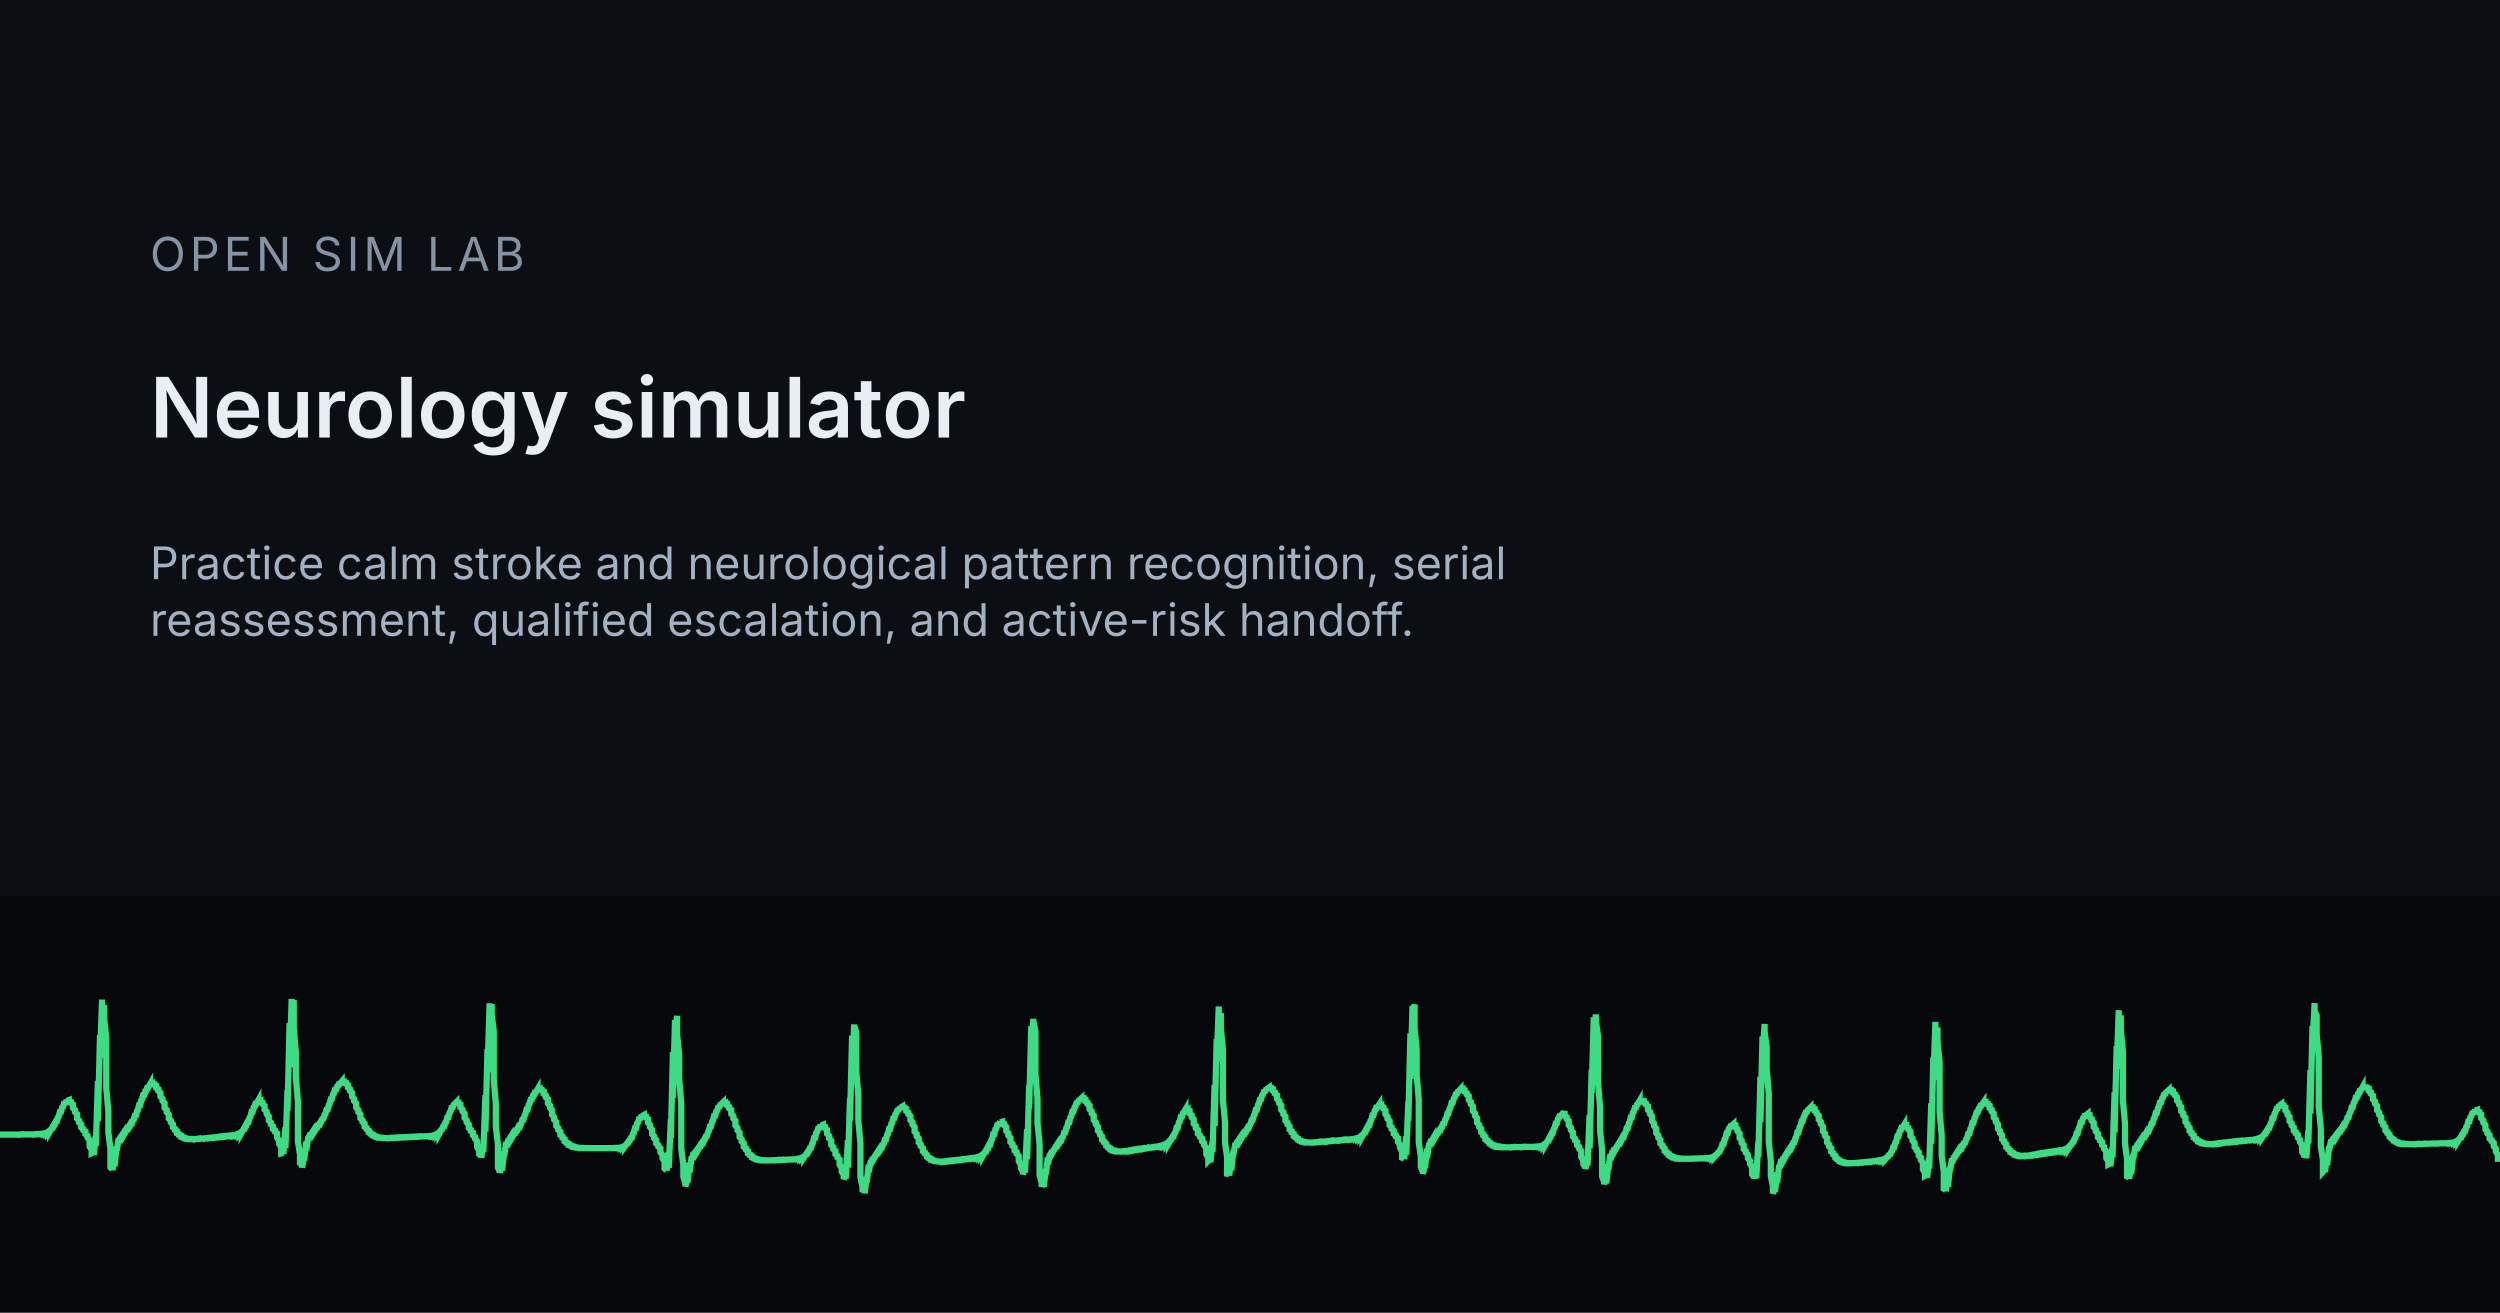
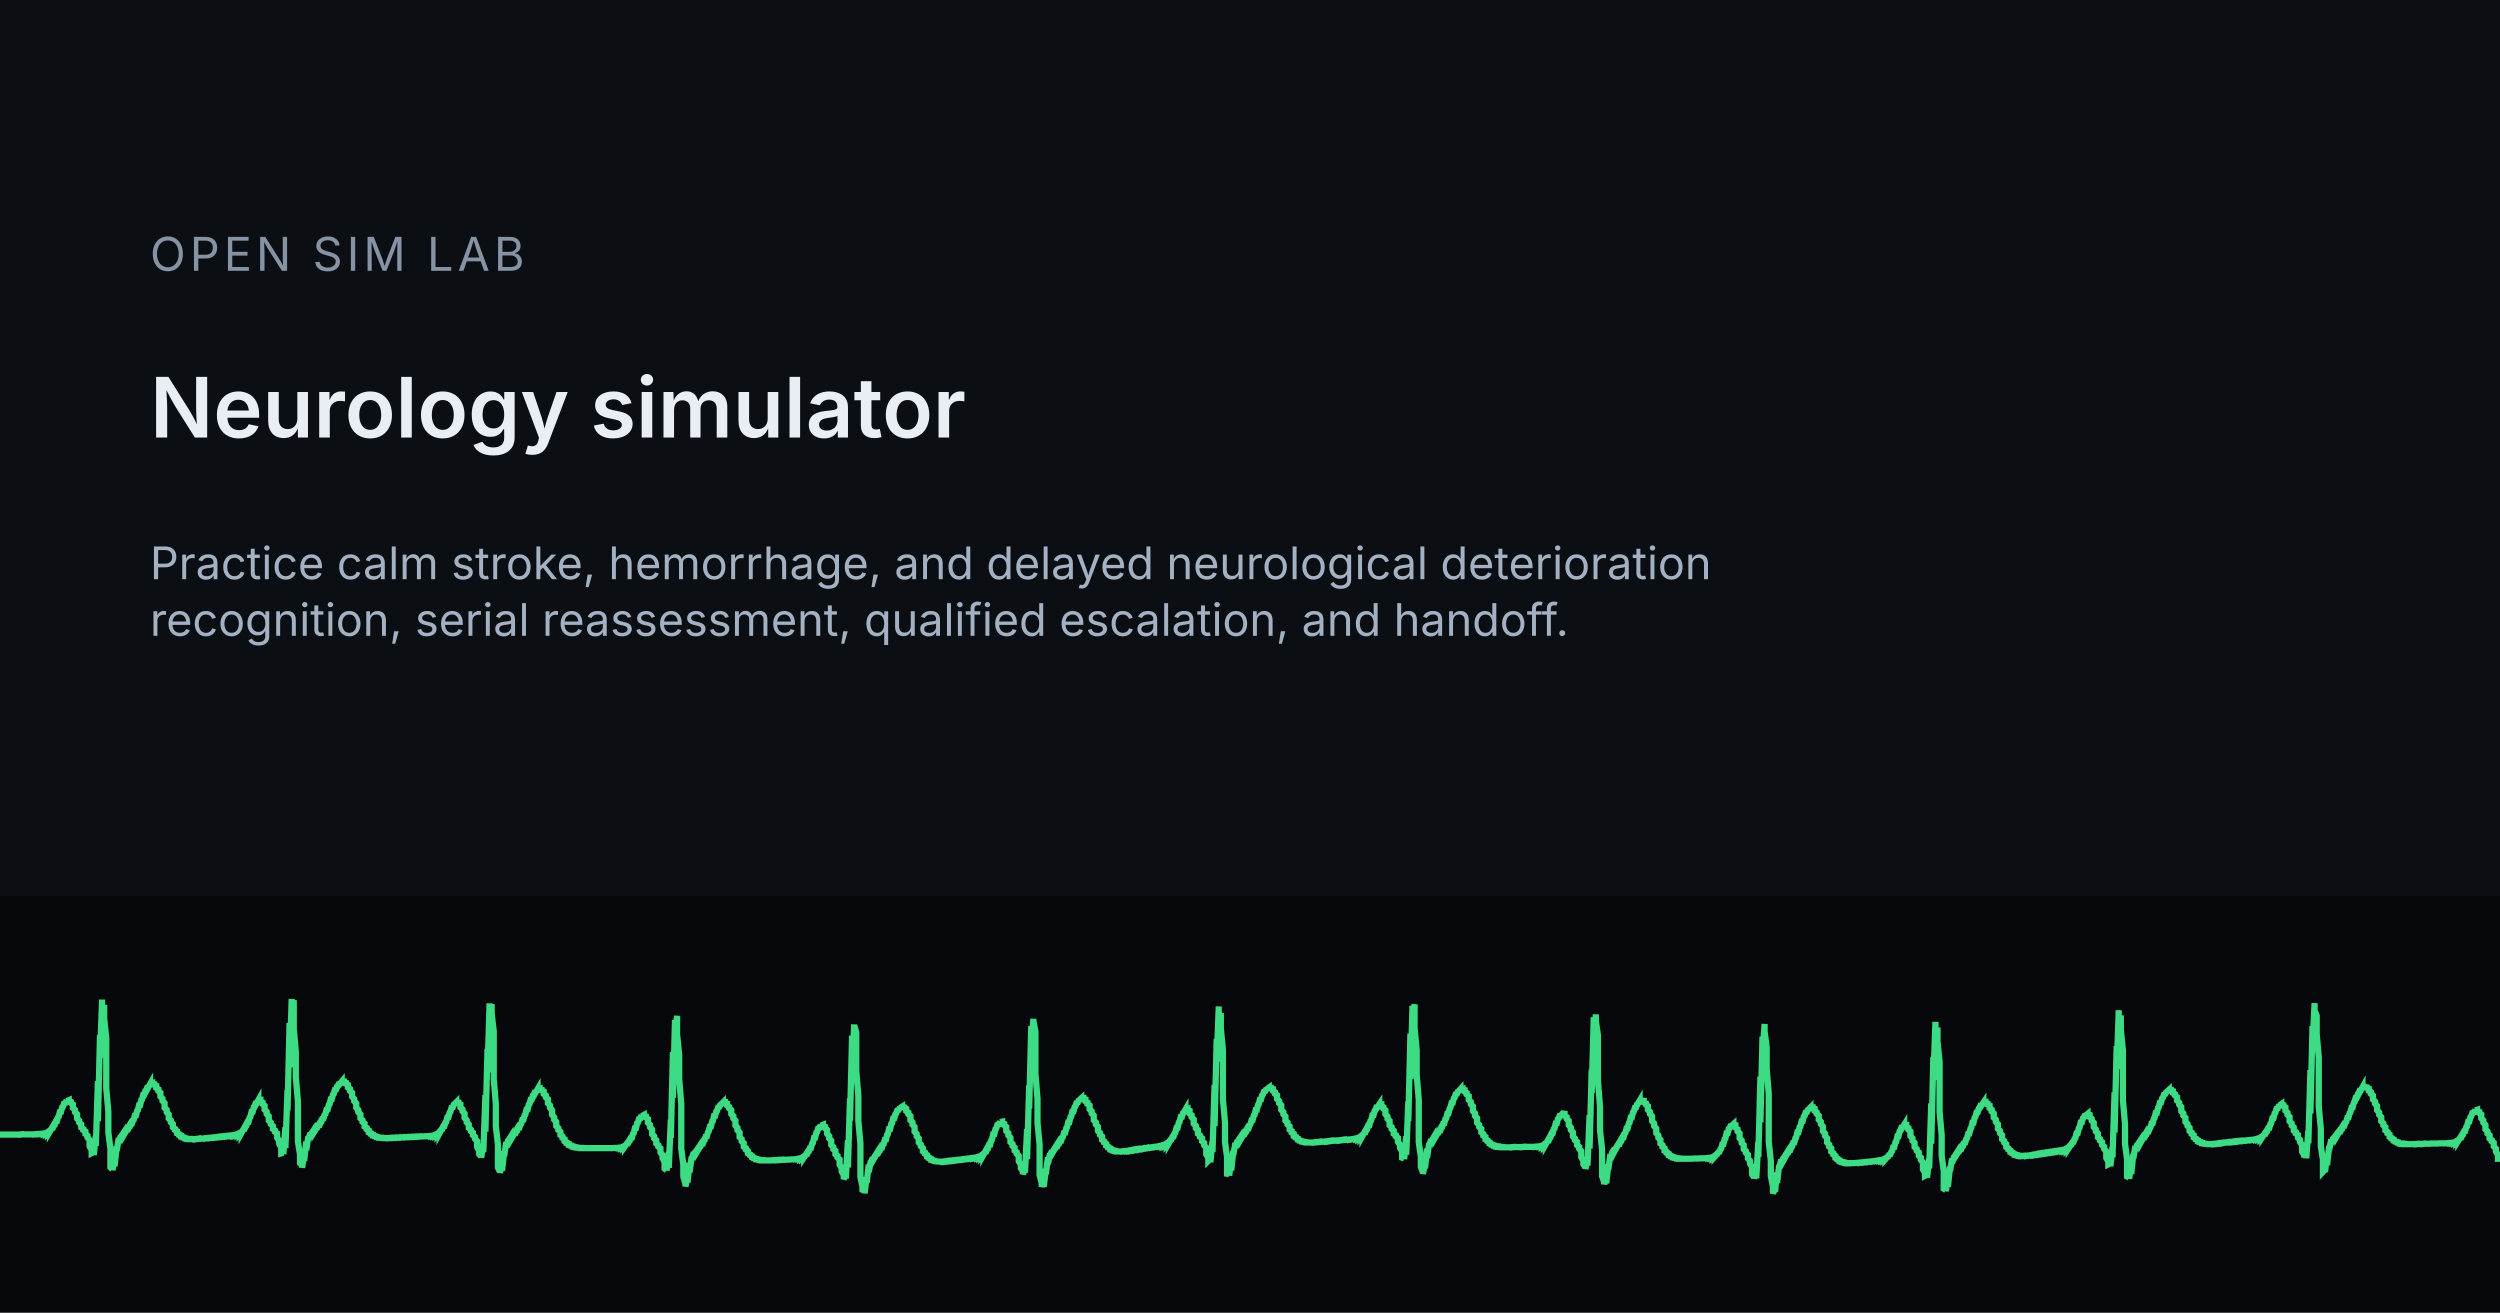
<svg xmlns="http://www.w3.org/2000/svg" width="1200" height="630" viewBox="0 0 1200 630">
  <rect width="1200" height="630" fill="#0B0F14" />
  <rect x="0" y="430" width="1200" height="200" fill="#06080B" />
  <g transform="translate(0 455)">
    <path d="M0 89.6 L0 89.6 L1 89.6 L1 89.6 L2 89.6 L2 89.6 L3 89.6 L3 89.6 L4 89.6 L4 89.6 L5 89.6 L5 89.6 L6 89.6 L6 89.6 L7 89.6 L7 89.6 L8 89.6 L8 89.6 L9 89.6 L9 89.6 L10 89.5 L10 89.6 L11 89.5 L11 89.5 L12 89.5 L12 89.5 L13 89.5 L13 89.5 L14 89.5 L14 89.5 L15 89.5 L15 89.5 L16 89.5 L16 89.5 L17 89.4 L17 89.5 L18 89.4 L18 89.4 L19 89.3 L19 89.4 L20 89.3 L20 89.3 L21 89.1 L21 89.2 L22 88.8 L22 89.0 L23 88.3 L23 88.7 L24 87.6 L24 88.0 L25 86.3 L25 87.2 L26 85.0 L26 85.7 L27 82.6 L27 84.2 L28 80.7 L28 81.6 L29 77.7 L29 79.7 L30 75.9 L30 76.8 L31 73.9 L31 75.1 L32 73.2 L32 73.5 L33 73.1 L33 73.5 L34 73.9 L34 74.4 L35 75.1 L35 76.8 L36 77.8 L36 78.8 L37 79.8 L37 81.9 L38 82.9 L38 83.8 L39 84.7 L39 86.2 L40 86.9 L40 87.5 L41 88.1 L41 89.3 L42 90.1 L42 91.0 L43 92.2 L43 95.3 L44 97.0 L44 98.5 L45 98.0 L45 99.4 L46 90.1 L46 95.0 L47 63.9 L47 83.2 L48 41.8 L48 52.7 L49 24.8 L49 32.7 L50 27.4 L50 33.8 L51 43.4 L51 67.2 L52 78.6 L52 88.5 L53 96.4 L53 105.3 L54 106.3 L54 106.7 L55 99.9 L55 104.8 L56 95.3 L56 97.4 L57 91.3 L57 93.5 L58 90.2 L58 90.7 L59 89.2 L59 89.8 L60 88.4 L60 88.8 L61 87.1 L61 88.0 L62 85.9 L62 86.5 L63 83.9 L63 85.3 L64 82.2 L64 83.1 L65 79.5 L65 81.4 L66 77.5 L66 78.5 L67 74.4 L67 76.5 L68 72.3 L68 73.4 L69 69.5 L69 71.4 L70 67.9 L70 68.7 L71 66.2 L71 67.3 L72 65.5 L72 65.7 L73 65.2 L73 65.3 L74 65.4 L74 65.7 L75 66.1 L75 67.2 L76 67.8 L76 68.6 L77 69.5 L77 71.3 L78 72.4 L78 73.4 L79 74.5 L79 76.7 L80 77.7 L80 78.8 L81 79.9 L81 81.9 L82 82.8 L82 83.7 L83 84.6 L83 86.1 L84 86.8 L84 87.4 L85 88.0 L85 89.0 L86 89.4 L86 89.8 L87 90.1 L87 90.7 L88 90.9 L88 91.1 L89 91.3 L89 91.5 L90 91.6 L90 91.7 L91 91.7 L91 91.8 L92 91.8 L92 91.8 L93 91.8 L93 91.8 L94 91.7 L94 91.8 L95 91.6 L95 91.7 L96 91.6 L96 91.6 L97 91.5 L97 91.5 L98 91.4 L98 91.4 L99 91.3 L99 91.4 L100 91.2 L100 91.2 L101 91.1 L101 91.2 L102 91.0 L102 91.0 L103 90.9 L103 91.0 L104 90.8 L104 90.9 L105 90.7 L105 90.8 L106 90.6 L106 90.7 L107 90.5 L107 90.6 L108 90.4 L108 90.5 L109 90.3 L109 90.4 L110 90.2 L110 90.3 L111 90.1 L111 90.2 L112 90.0 L112 90.1 L113 89.7 L113 89.9 L114 89.5 L114 89.6 L115 88.9 L115 89.3 L116 88.2 L116 88.6 L117 86.8 L117 87.8 L118 85.4 L118 86.1 L119 82.8 L119 84.6 L120 80.8 L120 81.8 L121 77.6 L121 79.7 L122 75.7 L122 76.6 L123 73.7 L123 74.9 L124 73.1 L124 73.3 L125 73.1 L125 73.7 L126 74.2 L126 74.9 L127 75.7 L127 77.6 L128 78.6 L128 79.7 L129 80.8 L129 82.8 L130 83.8 L130 84.6 L131 85.5 L131 86.9 L132 87.6 L132 88.3 L133 89.0 L133 91.1 L134 92.5 L134 94.1 L135 95.8 L135 98.6 L136 98.3 L136 99.0 L137 86.1 L137 96.1 L138 68.3 L138 78.1 L139 36.0 L139 57.3 L140 24.5 L140 28.4 L141 25.1 L141 38.8 L142 49.9 L142 62.0 L143 73.8 L143 92.9 L144 99.2 L144 103.3 L145 104.3 L145 105.5 L146 99.7 L146 102.2 L147 93.0 L147 97.1 L148 90.5 L148 91.6 L149 88.9 L149 89.8 L150 88.3 L150 88.6 L151 87.3 L151 88.0 L152 86.4 L152 86.9 L153 84.8 L153 85.9 L154 83.5 L154 84.2 L155 81.2 L155 82.8 L156 79.5 L156 80.4 L157 76.7 L157 78.6 L158 74.7 L158 75.7 L159 71.6 L159 73.6 L160 69.7 L160 70.7 L161 67.2 L161 68.9 L162 65.9 L162 66.5 L163 64.6 L163 65.4 L164 64.2 L164 64.3 L165 64.2 L165 64.4 L166 64.7 L166 65.2 L167 65.7 L167 67.0 L168 67.7 L168 68.6 L169 69.5 L169 71.4 L170 72.5 L170 73.5 L171 74.6 L171 76.7 L172 77.8 L172 78.8 L173 79.9 L173 81.8 L174 82.7 L174 83.5 L175 84.3 L175 85.8 L176 86.4 L176 87.0 L177 87.6 L177 88.5 L178 88.9 L178 89.3 L179 89.6 L179 90.1 L180 90.3 L180 90.5 L181 90.7 L181 90.9 L182 91.0 L182 91.1 L183 91.1 L183 91.2 L184 91.3 L184 91.3 L185 91.3 L185 91.3 L186 91.3 L186 91.3 L187 91.2 L187 91.3 L188 91.2 L188 91.2 L189 91.1 L189 91.2 L190 91.1 L190 91.1 L191 91.0 L191 91.1 L192 91.0 L192 91.0 L193 90.9 L193 91.0 L194 90.9 L194 90.9 L195 90.8 L195 90.9 L196 90.8 L196 90.8 L197 90.7 L197 90.8 L198 90.7 L198 90.7 L199 90.6 L199 90.7 L200 90.6 L200 90.6 L201 90.5 L201 90.6 L202 90.5 L202 90.5 L203 90.5 L203 90.5 L204 90.4 L204 90.4 L205 90.4 L205 90.4 L206 90.3 L206 90.3 L207 90.2 L207 90.3 L208 90.0 L208 90.1 L209 89.6 L209 89.9 L210 89.2 L210 89.4 L211 88.2 L211 88.9 L212 87.1 L212 87.7 L213 85.0 L213 86.5 L214 83.3 L214 84.2 L215 80.3 L215 82.3 L216 78.3 L216 79.3 L217 75.8 L217 77.4 L218 74.6 L218 75.1 L219 74.1 L219 74.3 L220 74.3 L220 74.6 L221 75.1 L221 76.6 L222 77.5 L222 78.4 L223 79.5 L223 81.6 L224 82.7 L224 83.7 L225 84.7 L225 86.4 L226 87.2 L226 87.9 L227 88.6 L227 89.9 L228 90.7 L228 91.6 L229 92.7 L229 95.6 L230 97.4 L230 99.0 L231 100.1 L231 100.7 L232 94.1 L232 98.0 L233 70.6 L233 88.2 L234 48.5 L234 59.7 L235 26.6 L235 38.3 L236 27.0 L236 31.6 L237 40.0 L237 63.0 L238 74.9 L238 85.6 L239 94.4 L239 105.4 L240 107.6 L240 108.0 L241 102.4 L241 106.9 L242 97.6 L242 99.9 L243 93.2 L243 95.7 L244 91.9 L244 92.5 L245 90.9 L245 91.5 L246 90.2 L246 90.6 L247 88.9 L247 89.8 L248 87.8 L248 88.4 L249 85.8 L249 87.2 L250 84.2 L250 85.0 L251 81.5 L251 83.4 L252 79.6 L252 80.6 L253 76.5 L253 78.6 L254 74.5 L254 75.5 L255 71.8 L255 73.6 L256 70.2 L256 71.0 L257 68.5 L257 69.6 L258 67.9 L258 68.2 L259 67.8 L259 67.9 L260 68.1 L260 68.4 L261 68.9 L261 70.1 L262 70.8 L262 71.7 L263 72.6 L263 74.6 L264 75.6 L264 76.7 L265 77.9 L265 80.1 L266 81.3 L266 82.4 L267 83.5 L267 85.5 L268 86.5 L268 87.4 L269 88.3 L269 89.8 L270 90.5 L270 91.2 L271 91.8 L271 92.8 L272 93.3 L272 93.7 L273 94.0 L273 94.6 L274 94.8 L274 95.0 L275 95.2 L275 95.5 L276 95.6 L276 95.7 L277 95.8 L277 95.9 L278 96.0 L278 96.0 L279 96.0 L279 96.1 L280 96.1 L280 96.1 L281 96.1 L281 96.1 L282 96.1 L282 96.1 L283 96.1 L283 96.1 L284 96.1 L284 96.1 L285 96.1 L285 96.1 L286 96.1 L286 96.1 L287 96.1 L287 96.1 L288 96.1 L288 96.1 L289 96.1 L289 96.1 L290 96.1 L290 96.1 L291 96.1 L291 96.1 L292 96.1 L292 96.1 L293 96.1 L293 96.1 L294 96.1 L294 96.1 L295 96.0 L295 96.0 L296 96.0 L296 96.0 L297 95.9 L297 96.0 L298 95.8 L298 95.9 L299 95.4 L299 95.7 L300 94.9 L300 95.2 L301 93.8 L301 94.6 L302 92.7 L302 93.3 L303 90.5 L303 92.1 L304 88.6 L304 89.6 L305 85.5 L305 87.6 L306 83.5 L306 84.5 L307 81.2 L307 82.7 L308 80.3 L308 80.7 L309 80.2 L309 80.4 L310 80.8 L310 81.4 L311 82.1 L311 83.9 L312 84.9 L312 86.0 L313 87.2 L313 89.4 L314 90.4 L314 91.4 L315 92.3 L315 93.9 L316 94.7 L316 95.4 L317 96.2 L317 98.1 L318 99.4 L318 100.9 L319 102.6 L319 105.9 L320 106.8 L320 106.9 L321 98.0 L321 105.6 L322 82.4 L322 91.2 L323 50.0 L323 72.0 L324 34.6 L324 40.8 L325 32.6 L325 41.5 L326 51.2 L326 62.8 L327 74.9 L327 96.3 L328 104.2 L328 109.8 L329 113.1 L329 114.5 L330 110.3 L330 112.6 L331 103.1 L331 107.7 L332 100.2 L332 101.4 L333 98.1 L333 99.3 L334 97.4 L334 97.8 L335 96.3 L335 97.1 L336 95.4 L336 95.9 L337 93.6 L337 94.9 L338 92.2 L338 92.9 L339 89.7 L339 91.4 L340 87.8 L340 88.7 L341 84.7 L341 86.8 L342 82.6 L342 83.7 L343 79.6 L343 81.6 L344 77.8 L344 78.7 L345 75.7 L345 77.0 L346 74.7 L346 75.2 L347 74.2 L347 74.4 L348 74.2 L348 74.4 L349 74.7 L349 75.6 L350 76.3 L350 77.0 L351 77.8 L351 79.7 L352 80.7 L352 81.8 L353 82.9 L353 85.2 L354 86.4 L354 87.5 L355 88.6 L355 90.8 L356 91.8 L356 92.8 L357 93.7 L357 95.4 L358 96.1 L358 96.8 L359 97.5 L359 98.6 L360 99.1 L360 99.5 L361 99.9 L361 100.5 L362 100.8 L362 101.0 L363 101.2 L363 101.5 L364 101.6 L364 101.7 L365 101.8 L365 101.9 L366 101.9 L366 102.0 L367 102.0 L367 102.0 L368 102.0 L368 102.0 L369 102.0 L369 102.0 L370 102.0 L370 102.0 L371 101.9 L371 101.9 L372 101.9 L372 101.9 L373 101.8 L373 101.9 L374 101.8 L374 101.8 L375 101.7 L375 101.8 L376 101.7 L376 101.7 L377 101.7 L377 101.7 L378 101.6 L378 101.6 L379 101.6 L379 101.6 L380 101.5 L380 101.5 L381 101.5 L381 101.5 L382 101.4 L382 101.4 L383 101.2 L383 101.3 L384 101.1 L384 101.2 L385 100.6 L385 100.9 L386 100.1 L386 100.4 L387 98.9 L387 99.8 L388 97.7 L388 98.3 L389 95.3 L389 97.0 L390 93.3 L390 94.3 L391 90.1 L391 92.2 L392 88.0 L392 89.0 L393 85.7 L393 87.1 L394 85.0 L394 85.3 L395 84.9 L395 85.3 L396 85.8 L396 86.5 L397 87.3 L397 89.2 L398 90.3 L398 91.4 L399 92.5 L399 94.6 L400 95.6 L400 96.6 L401 97.4 L401 99.0 L402 99.8 L402 100.6 L403 101.5 L403 104.0 L404 105.6 L404 107.3 L405 109.0 L405 111.0 L406 108.9 L406 110.7 L407 92.3 L407 105.4 L408 72.2 L408 82.9 L409 42.1 L409 60.9 L410 36.7 L410 37.2 L411 40.6 L411 59.0 L412 70.9 L412 82.9 L413 93.9 L413 110.0 L414 114.7 L414 117.2 L415 115.0 L415 117.8 L416 110.0 L416 112.6 L417 104.0 L417 107.6 L418 102.1 L418 102.9 L419 100.7 L419 101.5 L420 99.9 L420 100.3 L421 98.6 L421 99.5 L422 97.5 L422 98.1 L423 95.5 L423 96.9 L424 93.8 L424 94.7 L425 91.1 L425 93.0 L426 89.0 L426 90.1 L427 85.8 L427 88.0 L428 83.7 L428 84.8 L429 80.8 L429 82.7 L430 79.1 L430 79.9 L431 77.2 L431 78.4 L432 76.5 L432 76.8 L433 76.2 L433 76.3 L434 76.5 L434 76.7 L435 77.2 L435 78.3 L436 79.0 L436 79.8 L437 80.7 L437 82.7 L438 83.7 L438 84.8 L439 85.9 L439 88.2 L440 89.3 L440 90.4 L441 91.4 L441 93.4 L442 94.4 L442 95.2 L443 96.1 L443 97.6 L444 98.2 L444 98.8 L445 99.4 L445 100.3 L446 100.7 L446 101.0 L447 101.3 L447 101.8 L448 102.0 L448 102.1 L449 102.3 L449 102.4 L450 102.5 L450 102.5 L451 102.6 L451 102.6 L452 102.6 L452 102.6 L453 102.5 L453 102.6 L454 102.4 L454 102.5 L455 102.3 L455 102.4 L456 102.2 L456 102.3 L457 102.1 L457 102.2 L458 102.0 L458 102.1 L459 101.9 L459 102.0 L460 101.8 L460 101.8 L461 101.6 L461 101.7 L462 101.5 L462 101.6 L463 101.4 L463 101.5 L464 101.3 L464 101.3 L465 101.1 L465 101.2 L466 101.0 L466 101.1 L467 100.9 L467 101.0 L468 100.7 L468 100.8 L469 100.5 L469 100.7 L470 100.2 L470 100.4 L471 99.6 L471 100.1 L472 99.0 L472 99.4 L473 97.6 L473 98.6 L474 96.3 L474 97.0 L475 93.7 L475 95.5 L476 91.6 L476 92.6 L477 88.3 L477 90.5 L478 86.3 L478 87.2 L479 84.1 L479 85.4 L480 83.4 L480 83.6 L481 83.4 L481 83.9 L482 84.4 L482 85.1 L483 85.9 L483 87.9 L484 88.9 L484 90.0 L485 91.1 L485 93.2 L486 94.1 L486 95.0 L487 95.8 L487 97.3 L488 98.0 L488 98.8 L489 99.8 L489 102.4 L490 104.0 L490 105.7 L491 107.3 L491 108.7 L492 105.6 L492 107.9 L493 87.0 L493 101.4 L494 66.0 L494 77.1 L495 37.5 L495 54.8 L496 34.0 L496 34.9 L497 40.2 L497 60.3 L498 72.4 L498 84.1 L499 94.4 L499 109.0 L500 112.9 L500 114.7 L501 111.2 L501 114.7 L502 106.1 L502 108.6 L503 100.5 L503 103.8 L504 98.7 L504 99.5 L505 97.4 L505 98.2 L506 96.6 L506 97.0 L507 95.3 L507 96.2 L508 94.2 L508 94.8 L509 92.2 L509 93.6 L510 90.6 L510 91.4 L511 87.8 L511 89.7 L512 85.8 L512 86.8 L513 82.6 L513 84.8 L514 80.5 L514 81.6 L515 77.5 L515 79.5 L516 75.7 L516 76.6 L517 73.6 L517 74.9 L518 72.7 L518 73.1 L519 72.2 L519 72.4 L520 72.2 L520 72.4 L521 72.7 L521 73.6 L522 74.2 L522 74.9 L523 75.6 L523 77.4 L524 78.4 L524 79.4 L525 80.4 L525 82.6 L526 83.7 L526 84.7 L527 85.8 L527 87.8 L528 88.8 L528 89.7 L529 90.5 L529 92.1 L530 92.8 L530 93.4 L531 94.0 L531 95.0 L532 95.5 L532 95.9 L533 96.2 L533 96.8 L534 97.0 L534 97.2 L535 97.3 L535 97.5 L536 97.6 L536 97.7 L537 97.7 L537 97.7 L538 97.7 L538 97.7 L539 97.6 L539 97.7 L540 97.6 L540 97.6 L541 97.4 L541 97.5 L542 97.3 L542 97.4 L543 97.1 L543 97.3 L544 97.0 L544 97.1 L545 96.8 L545 97.0 L546 96.7 L546 96.8 L547 96.6 L547 96.7 L548 96.4 L548 96.5 L549 96.3 L549 96.4 L550 96.1 L550 96.2 L551 96.0 L551 96.1 L552 95.9 L552 95.9 L553 95.7 L553 95.8 L554 95.6 L554 95.6 L555 95.4 L555 95.5 L556 95.3 L556 95.3 L557 95.0 L557 95.2 L558 94.9 L558 95.0 L559 94.4 L559 94.7 L560 94.0 L560 94.3 L561 93.1 L561 93.8 L562 92.1 L562 92.6 L563 90.1 L563 91.5 L564 88.4 L564 89.3 L565 85.3 L565 87.4 L566 83.1 L566 84.2 L567 80.1 L567 82.1 L568 78.7 L568 79.3 L569 77.6 L569 78.1 L570 77.6 L570 77.9 L571 78.2 L571 79.5 L572 80.3 L572 81.3 L573 82.3 L573 84.4 L574 85.4 L574 86.5 L575 87.4 L575 89.2 L576 90.0 L576 90.7 L577 91.4 L577 92.8 L578 93.6 L578 94.7 L579 95.9 L579 99.1 L580 100.8 L580 102.2 L581 101.2 L581 102.9 L582 92.7 L582 97.9 L583 65.7 L583 85.5 L584 43.7 L584 54.5 L585 28.1 L585 34.9 L586 31.3 L586 38.6 L587 48.8 L587 72.7 L588 83.8 L588 93.2 L589 100.5 L589 108.4 L590 108.6 L590 109.3 L591 101.8 L591 106.8 L592 97.3 L592 99.4 L593 93.6 L593 95.7 L594 92.5 L594 93.0 L595 91.5 L595 92.2 L596 90.7 L596 91.1 L597 89.4 L597 90.3 L598 88.2 L598 88.8 L599 86.1 L599 87.6 L600 84.5 L600 85.3 L601 81.8 L601 83.6 L602 79.8 L602 80.8 L603 76.7 L603 78.8 L604 74.7 L604 75.7 L605 71.8 L605 73.7 L606 70.1 L606 70.9 L607 68.2 L607 69.4 L608 67.4 L608 67.8 L609 67.1 L609 67.2 L610 67.2 L610 67.4 L611 67.7 L611 68.6 L612 69.3 L612 70.0 L613 70.7 L613 72.5 L614 73.5 L614 74.5 L615 75.5 L615 77.7 L616 78.8 L616 79.8 L617 80.9 L617 82.9 L618 83.8 L618 84.7 L619 85.6 L619 87.2 L620 87.9 L620 88.6 L621 89.2 L621 90.3 L622 90.7 L622 91.1 L623 91.5 L623 92.1 L624 92.4 L624 92.6 L625 92.8 L625 93.0 L626 93.1 L626 93.2 L627 93.3 L627 93.4 L628 93.4 L628 93.4 L629 93.4 L629 93.4 L630 93.4 L630 93.4 L631 93.3 L631 93.4 L632 93.3 L632 93.3 L633 93.1 L633 93.2 L634 93.1 L634 93.1 L635 93.0 L635 93.0 L636 92.9 L636 92.9 L637 92.8 L637 92.9 L638 92.7 L638 92.8 L639 92.6 L639 92.7 L640 92.6 L640 92.6 L641 92.5 L641 92.5 L642 92.4 L642 92.4 L643 92.3 L643 92.4 L644 92.2 L644 92.3 L645 92.1 L645 92.2 L646 92.1 L646 92.1 L647 92.0 L647 92.0 L648 91.9 L648 92.0 L649 91.8 L649 91.9 L650 91.7 L650 91.7 L651 91.4 L651 91.6 L652 91.2 L652 91.3 L653 90.5 L653 91.0 L654 89.9 L654 90.2 L655 88.4 L655 89.4 L656 87.0 L656 87.7 L657 84.4 L657 86.2 L658 82.4 L658 83.4 L659 79.3 L659 81.3 L660 77.5 L660 78.3 L661 75.6 L661 76.7 L662 75.2 L662 75.3 L663 75.2 L663 75.8 L664 76.4 L664 77.1 L665 77.9 L665 79.8 L666 80.9 L666 82.0 L667 83.0 L667 85.1 L668 86.0 L668 86.9 L669 87.7 L669 89.2 L670 89.8 L670 90.5 L671 91.2 L671 93.1 L672 94.5 L672 96.0 L673 97.7 L673 100.7 L674 101.1 L674 101.4 L675 90.4 L675 99.3 L676 73.6 L676 83.0 L677 41.1 L677 62.9 L678 27.8 L678 32.7 L679 27.1 L679 38.5 L680 49.0 L680 60.9 L681 72.9 L681 93.2 L682 100.3 L682 105.1 L683 107.7 L683 108.5 L684 103.4 L684 105.8 L685 96.4 L685 100.8 L686 93.7 L686 94.8 L687 91.9 L687 92.9 L688 91.2 L688 91.5 L689 90.1 L689 90.8 L690 89.1 L690 89.6 L691 87.3 L691 88.6 L692 85.9 L692 86.7 L693 83.4 L693 85.1 L694 81.5 L694 82.5 L695 78.5 L695 80.5 L696 76.4 L696 77.4 L697 73.4 L697 75.4 L698 71.6 L698 72.5 L699 69.4 L699 70.8 L700 68.4 L700 68.9 L701 67.8 L701 68.1 L702 67.8 L702 67.9 L703 68.2 L703 69.0 L704 69.6 L704 70.3 L705 71.1 L705 72.9 L706 73.9 L706 75.0 L707 76.0 L707 78.3 L708 79.4 L708 80.6 L709 81.7 L709 83.9 L710 84.9 L710 85.9 L711 86.8 L711 88.5 L712 89.3 L712 90.1 L713 90.7 L713 91.9 L714 92.4 L714 92.8 L715 93.3 L715 93.9 L716 94.2 L716 94.5 L717 94.7 L717 95.0 L718 95.1 L718 95.3 L719 95.3 L719 95.5 L720 95.5 L720 95.6 L721 95.6 L721 95.7 L722 95.7 L722 95.7 L723 95.7 L723 95.7 L724 95.7 L724 95.7 L725 95.7 L725 95.7 L726 95.6 L726 95.7 L727 95.6 L727 95.6 L728 95.6 L728 95.6 L729 95.6 L729 95.6 L730 95.6 L730 95.6 L731 95.5 L731 95.6 L732 95.5 L732 95.5 L733 95.5 L733 95.5 L734 95.5 L734 95.5 L735 95.5 L735 95.5 L736 95.5 L736 95.5 L737 95.4 L737 95.5 L738 95.4 L738 95.4 L739 95.2 L739 95.3 L740 95.0 L740 95.1 L741 94.4 L741 94.9 L742 93.8 L742 94.1 L743 92.3 L743 93.4 L744 90.9 L744 91.7 L745 88.3 L745 90.1 L746 86.2 L746 87.3 L747 83.2 L747 85.2 L748 81.4 L748 82.2 L749 79.7 L749 80.7 L750 79.5 L750 79.5 L751 79.6 L751 80.5 L752 81.2 L752 82.0 L753 83.0 L753 85.1 L754 86.2 L754 87.4 L755 88.5 L755 90.5 L756 91.5 L756 92.3 L757 93.1 L757 94.7 L758 95.5 L758 96.4 L759 97.5 L759 100.4 L760 102.1 L760 103.8 L761 105.3 L761 106.1 L762 101.4 L762 104.5 L763 80.2 L763 96.3 L764 58.4 L764 69.6 L765 33.3 L765 47.7 L766 31.9 L766 34.9 L767 42.0 L767 64.0 L768 76.1 L768 87.4 L769 96.9 L769 109.6 L770 112.5 L770 113.5 L771 108.9 L771 113.0 L772 103.9 L772 106.3 L773 99.0 L773 101.8 L774 97.5 L774 98.1 L775 96.2 L775 97.0 L776 95.4 L776 95.8 L777 94.0 L777 95.0 L778 92.7 L778 93.4 L779 90.4 L779 92.0 L780 88.6 L780 89.5 L781 85.6 L781 87.7 L782 83.5 L782 84.6 L783 80.3 L783 82.5 L784 78.3 L784 79.3 L785 75.8 L785 77.4 L786 74.5 L786 75.1 L787 73.4 L787 74.0 L788 73.3 L788 73.3 L789 73.4 L789 74.1 L790 74.6 L790 75.2 L791 75.9 L791 77.7 L792 78.7 L792 79.7 L793 80.8 L793 83.1 L794 84.3 L794 85.5 L795 86.7 L795 88.9 L796 90.0 L796 91.1 L797 92.1 L797 93.9 L798 94.7 L798 95.5 L799 96.2 L799 97.4 L800 97.9 L800 98.4 L801 98.8 L801 99.5 L802 99.8 L802 100.1 L803 100.3 L803 100.6 L804 100.7 L804 100.8 L805 100.9 L805 101.1 L806 101.1 L806 101.2 L807 101.2 L807 101.2 L808 101.2 L808 101.2 L809 101.2 L809 101.2 L810 101.2 L810 101.2 L811 101.2 L811 101.2 L812 101.2 L812 101.2 L813 101.1 L813 101.1 L814 101.1 L814 101.1 L815 101.1 L815 101.1 L816 101.0 L816 101.0 L817 101.0 L817 101.0 L818 101.0 L818 101.0 L819 100.9 L819 100.9 L820 100.8 L820 100.9 L821 100.7 L821 100.8 L822 100.4 L822 100.6 L823 99.8 L823 100.3 L824 99.2 L824 99.5 L825 97.6 L825 98.7 L826 96.1 L826 96.9 L827 93.3 L827 95.2 L828 91.1 L828 92.2 L829 87.9 L829 90.0 L830 86.1 L830 87.0 L831 84.7 L831 85.5 L832 84.6 L832 84.7 L833 85.0 L833 86.2 L834 87.0 L834 88.0 L835 89.0 L835 91.3 L836 92.4 L836 93.6 L837 94.6 L837 96.6 L838 97.5 L838 98.3 L839 99.2 L839 101.0 L840 102.2 L840 103.6 L841 105.2 L841 108.7 L842 110.1 L842 110.8 L843 105.6 L843 110.6 L844 93.0 L844 100.3 L845 61.8 L845 83.7 L846 42.6 L846 51.2 L847 36.5 L847 40.1 L848 47.6 L848 58.0 L849 69.9 L849 93.0 L850 102.3 L850 109.5 L851 114.4 L851 117.9 L852 115.3 L852 117.1 L853 107.8 L853 112.8 L854 104.2 L854 105.8 L855 101.6 L855 103.0 L856 100.7 L856 101.1 L857 99.5 L857 100.3 L858 98.5 L858 99.0 L859 96.7 L859 98.0 L860 95.2 L860 96.0 L861 92.6 L861 94.4 L862 90.6 L862 91.6 L863 87.4 L863 89.6 L864 85.3 L864 86.4 L865 82.2 L865 84.2 L866 80.3 L866 81.2 L867 78.1 L867 79.5 L868 77.2 L868 77.6 L869 76.6 L869 76.9 L870 76.7 L870 76.9 L871 77.2 L871 78.2 L872 78.9 L872 79.6 L873 80.5 L873 82.4 L874 83.4 L874 84.5 L875 85.7 L875 88.0 L876 89.1 L876 90.2 L877 91.3 L877 93.4 L878 94.4 L878 95.4 L879 96.2 L879 97.8 L880 98.5 L880 99.2 L881 99.8 L881 100.8 L882 101.2 L882 101.6 L883 101.9 L883 102.4 L884 102.6 L884 102.8 L885 102.9 L885 103.1 L886 103.2 L886 103.3 L887 103.3 L887 103.4 L888 103.4 L888 103.4 L889 103.3 L889 103.3 L890 103.3 L890 103.3 L891 103.2 L891 103.2 L892 103.1 L892 103.1 L893 103.0 L893 103.1 L894 102.9 L894 102.9 L895 102.8 L895 102.9 L896 102.7 L896 102.7 L897 102.6 L897 102.7 L898 102.5 L898 102.5 L899 102.4 L899 102.5 L900 102.3 L900 102.3 L901 102.1 L901 102.2 L902 102.0 L902 102.1 L903 101.8 L903 102.0 L904 101.5 L904 101.7 L905 101.0 L905 101.4 L906 100.3 L906 100.7 L907 98.8 L907 99.9 L908 97.5 L908 98.2 L909 94.7 L909 96.6 L910 92.6 L910 93.7 L911 89.3 L911 91.5 L912 87.3 L912 88.2 L913 85.3 L913 86.5 L914 84.9 L914 85.0 L915 85.0 L915 85.8 L916 86.4 L916 87.2 L917 88.1 L917 90.3 L918 91.4 L918 92.5 L919 93.6 L919 95.6 L920 96.5 L920 97.3 L921 98.1 L921 99.7 L922 100.6 L922 101.7 L923 103.0 L923 106.3 L924 108.0 L924 109.4 L925 108.9 L925 110.3 L926 101.0 L926 105.9 L927 74.6 L927 94.0 L928 52.5 L928 63.4 L929 35.5 L929 43.4 L930 38.2 L930 44.9 L931 54.8 L931 78.6 L932 89.9 L932 99.6 L933 107.2 L933 115.6 L934 116.2 L934 116.8 L935 109.6 L935 114.6 L936 105.0 L936 107.1 L937 101.1 L937 103.3 L938 99.9 L938 100.4 L939 98.8 L939 99.5 L940 97.9 L940 98.4 L941 96.4 L941 97.5 L942 95.1 L942 95.8 L943 92.9 L943 94.4 L944 91.1 L944 92.0 L945 88.2 L945 90.2 L946 86.1 L946 87.1 L947 82.8 L947 85.0 L948 80.8 L948 81.8 L949 78.0 L949 79.8 L950 76.4 L950 77.2 L951 74.8 L951 75.8 L952 74.3 L952 74.5 L953 74.2 L953 74.4 L954 74.7 L954 75.1 L955 75.6 L955 76.9 L956 77.6 L956 78.5 L957 79.4 L957 81.4 L958 82.4 L958 83.5 L959 84.6 L959 86.8 L960 87.8 L960 88.9 L961 89.9 L961 91.8 L962 92.6 L962 93.4 L963 94.2 L963 95.6 L964 96.2 L964 96.7 L965 97.2 L965 98.0 L966 98.3 L966 98.6 L967 98.9 L967 99.3 L968 99.4 L968 99.6 L969 99.7 L969 99.8 L970 99.8 L970 99.9 L971 99.8 L971 99.9 L972 99.8 L972 99.8 L973 99.7 L973 99.8 L974 99.6 L974 99.6 L975 99.4 L975 99.5 L976 99.3 L976 99.4 L977 99.1 L977 99.3 L978 99.0 L978 99.1 L979 98.8 L979 99.0 L980 98.7 L980 98.8 L981 98.5 L981 98.7 L982 98.4 L982 98.5 L983 98.2 L983 98.4 L984 98.1 L984 98.2 L985 97.9 L985 98.1 L986 97.8 L986 97.9 L987 97.6 L987 97.8 L988 97.5 L988 97.6 L989 97.3 L989 97.4 L990 97.1 L990 97.2 L991 96.7 L991 97.0 L992 96.3 L992 96.6 L993 95.5 L993 96.1 L994 94.6 L994 95.1 L995 92.7 L995 94.0 L996 91.0 L996 91.9 L997 88.0 L997 90.1 L998 85.8 L998 86.9 L999 82.7 L999 84.7 L1000 81.1 L1000 81.8 L1001 79.8 L1001 80.5 L1002 79.7 L1002 79.8 L1003 80.1 L1003 81.2 L1004 82.0 L1004 82.9 L1005 83.9 L1005 86.0 L1006 87.1 L1006 88.1 L1007 89.1 L1007 90.9 L1008 91.7 L1008 92.5 L1009 93.2 L1009 94.6 L1010 95.4 L1010 96.4 L1011 97.7 L1011 100.8 L1012 102.5 L1012 103.9 L1013 103.4 L1013 104.8 L1014 95.6 L1014 100.5 L1015 69.3 L1015 88.6 L1016 47.1 L1016 58.1 L1017 29.9 L1017 38.0 L1018 32.4 L1018 39.3 L1019 49.3 L1019 73.1 L1020 84.4 L1020 94.0 L1021 101.5 L1021 109.7 L1022 110.2 L1022 110.8 L1023 103.5 L1023 108.5 L1024 98.9 L1024 101.0 L1025 95.1 L1025 97.3 L1026 94.0 L1026 94.5 L1027 93.0 L1027 93.7 L1028 92.2 L1028 92.6 L1029 90.8 L1029 91.8 L1030 89.7 L1030 90.3 L1031 87.6 L1031 89.1 L1032 86.0 L1032 86.9 L1033 83.3 L1033 85.2 L1034 81.3 L1034 82.3 L1035 78.2 L1035 80.3 L1036 76.2 L1036 77.2 L1037 73.3 L1037 75.2 L1038 71.6 L1038 72.4 L1039 69.6 L1039 70.8 L1040 68.7 L1040 69.1 L1041 68.2 L1041 68.4 L1042 68.3 L1042 68.4 L1043 68.7 L1043 69.6 L1044 70.2 L1044 70.8 L1045 71.6 L1045 73.3 L1046 74.3 L1046 75.2 L1047 76.3 L1047 78.4 L1048 79.4 L1048 80.5 L1049 81.5 L1049 83.5 L1050 84.5 L1050 85.4 L1051 86.3 L1051 87.9 L1052 88.6 L1052 89.3 L1053 89.9 L1053 91.0 L1054 91.5 L1054 91.9 L1055 92.3 L1055 92.9 L1056 93.1 L1056 93.3 L1057 93.5 L1057 93.8 L1058 93.9 L1058 94.0 L1059 94.1 L1059 94.1 L1060 94.2 L1060 94.2 L1061 94.2 L1061 94.2 L1062 94.1 L1062 94.1 L1063 94.0 L1063 94.1 L1064 93.9 L1064 94.0 L1065 93.8 L1065 93.9 L1066 93.7 L1066 93.8 L1067 93.6 L1067 93.7 L1068 93.5 L1068 93.5 L1069 93.3 L1069 93.4 L1070 93.3 L1070 93.3 L1071 93.1 L1071 93.2 L1072 93.0 L1072 93.1 L1073 92.9 L1073 93.0 L1074 92.8 L1074 92.9 L1075 92.7 L1075 92.8 L1076 92.6 L1076 92.6 L1077 92.5 L1077 92.6 L1078 92.4 L1078 92.4 L1079 92.3 L1079 92.4 L1080 92.2 L1080 92.2 L1081 92.1 L1081 92.2 L1082 92.0 L1082 92.0 L1083 91.7 L1083 91.9 L1084 91.5 L1084 91.6 L1085 91.0 L1085 91.4 L1086 90.5 L1086 90.7 L1087 89.2 L1087 90.1 L1088 88.1 L1088 88.7 L1089 85.7 L1089 87.4 L1090 83.8 L1090 84.8 L1091 80.7 L1091 82.8 L1092 78.7 L1092 79.7 L1093 76.3 L1093 77.8 L1094 75.3 L1094 75.7 L1095 75.0 L1095 75.1 L1096 75.4 L1096 75.9 L1097 76.5 L1097 78.1 L1098 79.1 L1098 80.1 L1099 81.1 L1099 83.2 L1100 84.2 L1100 85.2 L1101 86.1 L1101 87.7 L1102 88.4 L1102 89.1 L1103 89.7 L1103 91.1 L1104 92.1 L1104 93.2 L1105 94.6 L1105 97.9 L1106 99.4 L1106 100.6 L1107 97.9 L1107 101.0 L1108 87.7 L1108 93.8 L1109 58.6 L1109 79.5 L1110 37.5 L1110 47.4 L1111 26.5 L1111 30.1 L1112 32.5 L1112 41.3 L1113 52.5 L1113 76.3 L1114 86.8 L1114 95.3 L1115 101.6 L1115 107.5 L1116 106.4 L1116 107.6 L1117 99.2 L1117 104.3 L1118 95.1 L1118 97.0 L1119 92.0 L1119 93.7 L1120 91.1 L1120 91.5 L1121 90.2 L1121 90.8 L1122 89.4 L1122 89.8 L1123 88.1 L1123 89.0 L1124 86.9 L1124 87.5 L1125 84.9 L1125 86.3 L1126 83.3 L1126 84.1 L1127 80.6 L1127 82.4 L1128 78.6 L1128 79.6 L1129 75.6 L1129 77.6 L1130 73.6 L1130 74.6 L1131 70.9 L1131 72.7 L1132 69.4 L1132 70.1 L1133 67.6 L1133 68.7 L1134 66.9 L1134 67.2 L1135 66.7 L1135 66.7 L1136 66.9 L1136 67.1 L1137 67.5 L1137 68.6 L1138 69.2 L1138 70.0 L1139 70.8 L1139 72.7 L1140 73.7 L1140 74.7 L1141 75.8 L1141 77.9 L1142 79.0 L1142 80.1 L1143 81.2 L1143 83.2 L1144 84.2 L1144 85.1 L1145 86.0 L1145 87.6 L1146 88.3 L1146 89.0 L1147 89.6 L1147 90.7 L1148 91.2 L1148 91.6 L1149 92.0 L1149 92.6 L1150 92.9 L1150 93.1 L1151 93.3 L1151 93.6 L1152 93.8 L1152 93.9 L1153 93.9 L1153 94.1 L1154 94.1 L1154 94.2 L1155 94.2 L1155 94.2 L1156 94.2 L1156 94.2 L1157 94.2 L1157 94.2 L1158 94.2 L1158 94.2 L1159 94.2 L1159 94.2 L1160 94.1 L1160 94.2 L1161 94.1 L1161 94.1 L1162 94.1 L1162 94.1 L1163 94.0 L1163 94.1 L1164 94.0 L1164 94.0 L1165 94.0 L1165 94.0 L1166 94.0 L1166 94.0 L1167 93.9 L1167 93.9 L1168 93.9 L1168 93.9 L1169 93.9 L1169 93.9 L1170 93.9 L1170 93.9 L1171 93.8 L1171 93.8 L1172 93.8 L1172 93.8 L1173 93.8 L1173 93.8 L1174 93.8 L1174 93.8 L1175 93.7 L1175 93.7 L1176 93.6 L1176 93.7 L1177 93.5 L1177 93.6 L1178 93.3 L1178 93.4 L1179 92.8 L1179 93.2 L1180 92.2 L1180 92.5 L1181 90.9 L1181 91.9 L1182 89.7 L1182 90.3 L1183 87.3 L1183 88.9 L1184 85.3 L1184 86.3 L1185 82.3 L1185 84.3 L1186 80.5 L1186 81.4 L1187 78.4 L1187 79.7 L1188 77.8 L1188 78.0 L1189 77.7 L1189 78.1 L1190 78.6 L1190 79.2 L1191 79.9 L1191 81.8 L1192 82.8 L1192 83.9 L1193 85.0 L1193 87.1 L1194 88.1 L1194 89.1 L1195 89.9 L1195 91.5 L1196 92.2 L1196 92.8 L1197 93.5 L1197 95.2 L1198 96.3 L1198 97.7 L1199 99.3 L1199 102.7" fill="none" stroke="#3DDC84" stroke-width="3" />
  </g>
  <text x="72" y="130" font-family="Inter, system-ui, sans-serif" font-size="22.4" letter-spacing="2" fill="#8593A4">OPEN SIM LAB</text>
  <text x="72" y="210" font-family="Inter, system-ui, sans-serif" font-size="40" font-weight="600" fill="#E9EEF5">Neurology simulator</text>
-   <text x="72" y="278" font-family="Inter, system-ui, sans-serif" font-size="21.6" fill="#A3B1C2">Practice calm stroke and neurological pattern recognition, serial</text>
-   <text x="72" y="305.2" font-family="Inter, system-ui, sans-serif" font-size="21.6" fill="#A3B1C2">reassessment, qualified escalation, and active-risk handoff.</text>
+   <text x="72" y="278" font-family="Inter, system-ui, sans-serif" font-size="21.6" fill="#A3B1C2">Practice calm stroke, hemorrhage, and delayed neurological deterioration</text>
+   <text x="72" y="305.2" font-family="Inter, system-ui, sans-serif" font-size="21.6" fill="#A3B1C2">recognition, serial reassessment, qualified escalation, and handoff.</text>
</svg>
